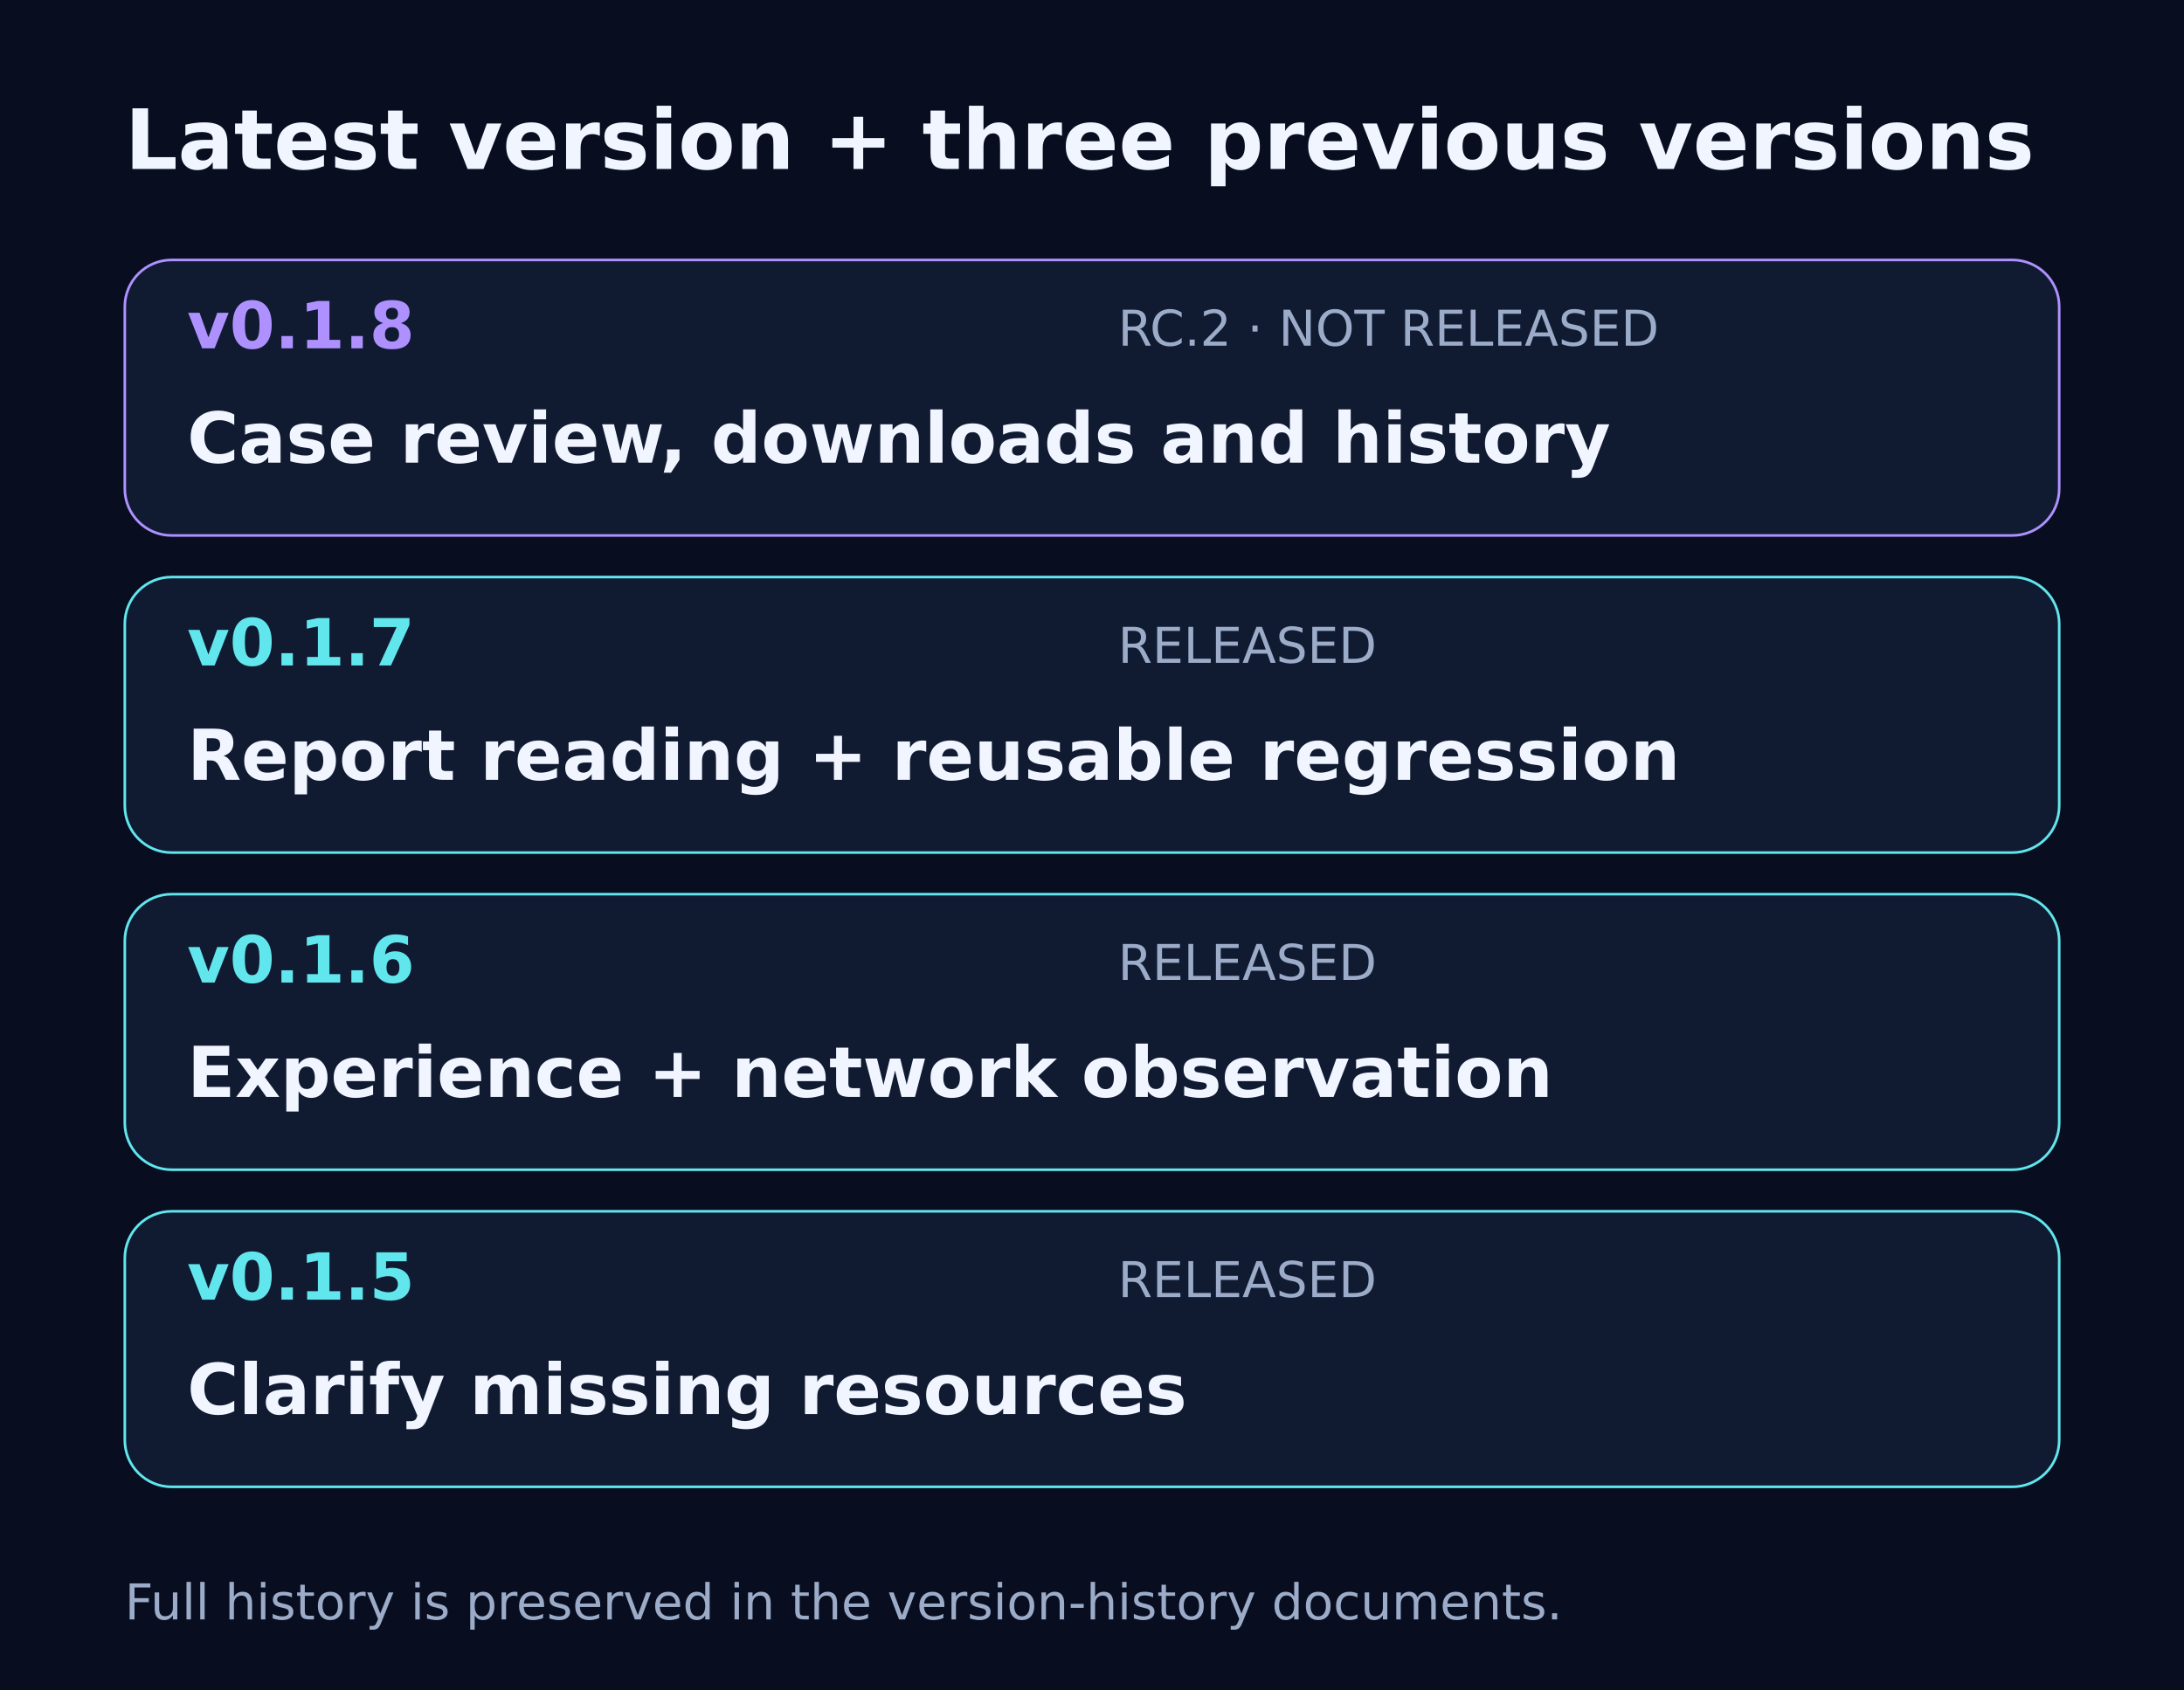
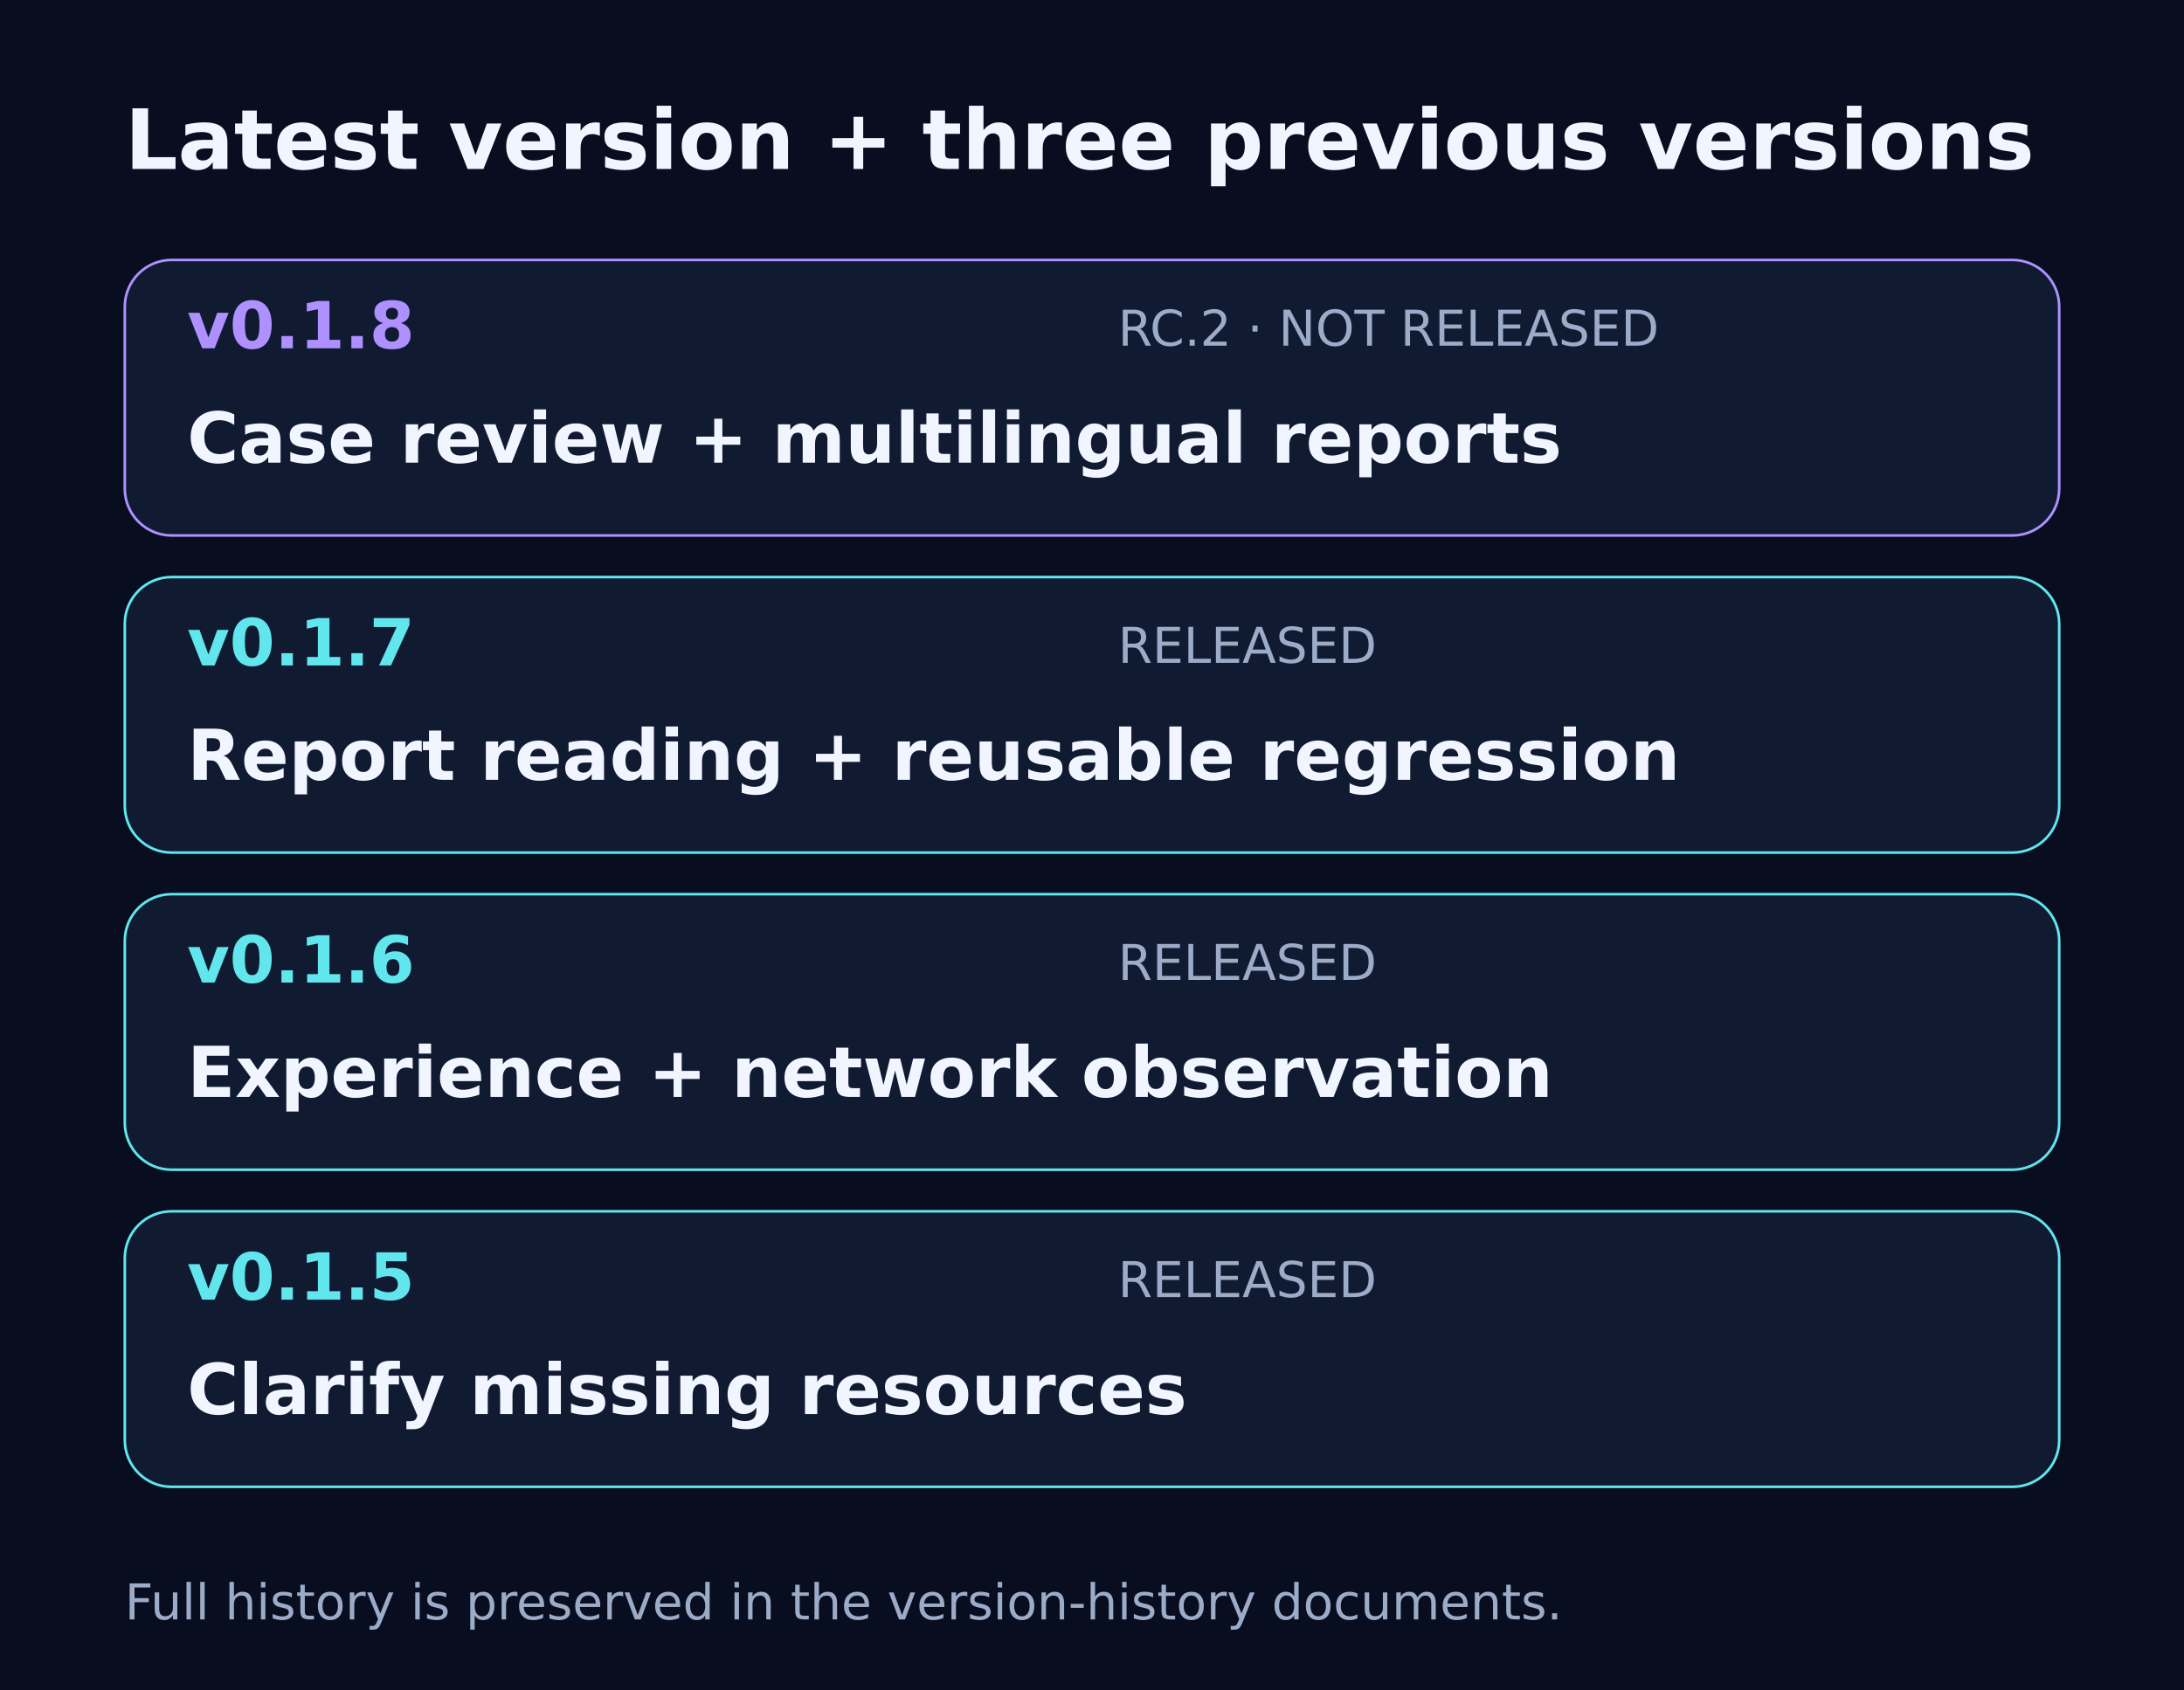
<svg xmlns="http://www.w3.org/2000/svg" width="840" height="650" viewBox="0 0 840 650" role="img" aria-label="Latest four versions — README overview">
  <defs>
    <linearGradient id="g">
      <stop stop-color="#61e6ed" />
      <stop offset="1" stop-color="#ae91ff" />
    </linearGradient>
    <marker id="arrow" markerWidth="8" markerHeight="8" refX="7" refY="4" orient="auto">
      <path d="M0,0 L8,4 L0,8" fill="#61e6ed" />
    </marker>
  </defs>
  <g font-family="DejaVu Sans, Noto Sans CJK SC, sans-serif">
    <rect x="0" y="0" width="840" height="650" rx="0" fill="#080e20" stroke="#080e20" />
    <path d="M0,2 H840" stroke="url(#g)" stroke-width="4" />
    <text x="48" y="65" font-size="32" fill="#f1f5ff" font-weight="700">Latest version + three previous versions</text>
    <rect x="48" y="100" width="744" height="106" rx="18" fill="#101b32" stroke="#ae91ff" />
    <text x="72" y="134" font-size="25" fill="#ae91ff" font-weight="700">v0.1.8</text>
    <text x="430" y="133" font-size="19" fill="#9cacc8" font-weight="400">RC.2 · NOT RELEASED</text>
-     <text x="72" y="178" font-size="27" fill="#f1f5ff" font-weight="700">Case review, downloads and history</text>
+     <text x="72" y="178" font-size="27" fill="#f1f5ff" font-weight="700">Case review + multilingual reports</text>
    <rect x="48" y="222" width="744" height="106" rx="18" fill="#101b32" stroke="#61e6ed" />
    <text x="72" y="256" font-size="25" fill="#61e6ed" font-weight="700">v0.1.7</text>
    <text x="430" y="255" font-size="19" fill="#9cacc8" font-weight="400">RELEASED</text>
    <text x="72" y="300" font-size="27" fill="#f1f5ff" font-weight="700">Report reading + reusable regression</text>
    <rect x="48" y="344" width="744" height="106" rx="18" fill="#101b32" stroke="#61e6ed" />
    <text x="72" y="378" font-size="25" fill="#61e6ed" font-weight="700">v0.1.6</text>
    <text x="430" y="377" font-size="19" fill="#9cacc8" font-weight="400">RELEASED</text>
    <text x="72" y="422" font-size="27" fill="#f1f5ff" font-weight="700">Experience + network observation</text>
    <rect x="48" y="466" width="744" height="106" rx="18" fill="#101b32" stroke="#61e6ed" />
    <text x="72" y="500" font-size="25" fill="#61e6ed" font-weight="700">v0.1.5</text>
    <text x="430" y="499" font-size="19" fill="#9cacc8" font-weight="400">RELEASED</text>
    <text x="72" y="544" font-size="27" fill="#f1f5ff" font-weight="700">Clarify missing resources</text>
    <text x="48" y="623" font-size="19" fill="#9cacc8" font-weight="400">Full history is preserved in the version-history documents.</text>
  </g>
</svg>
